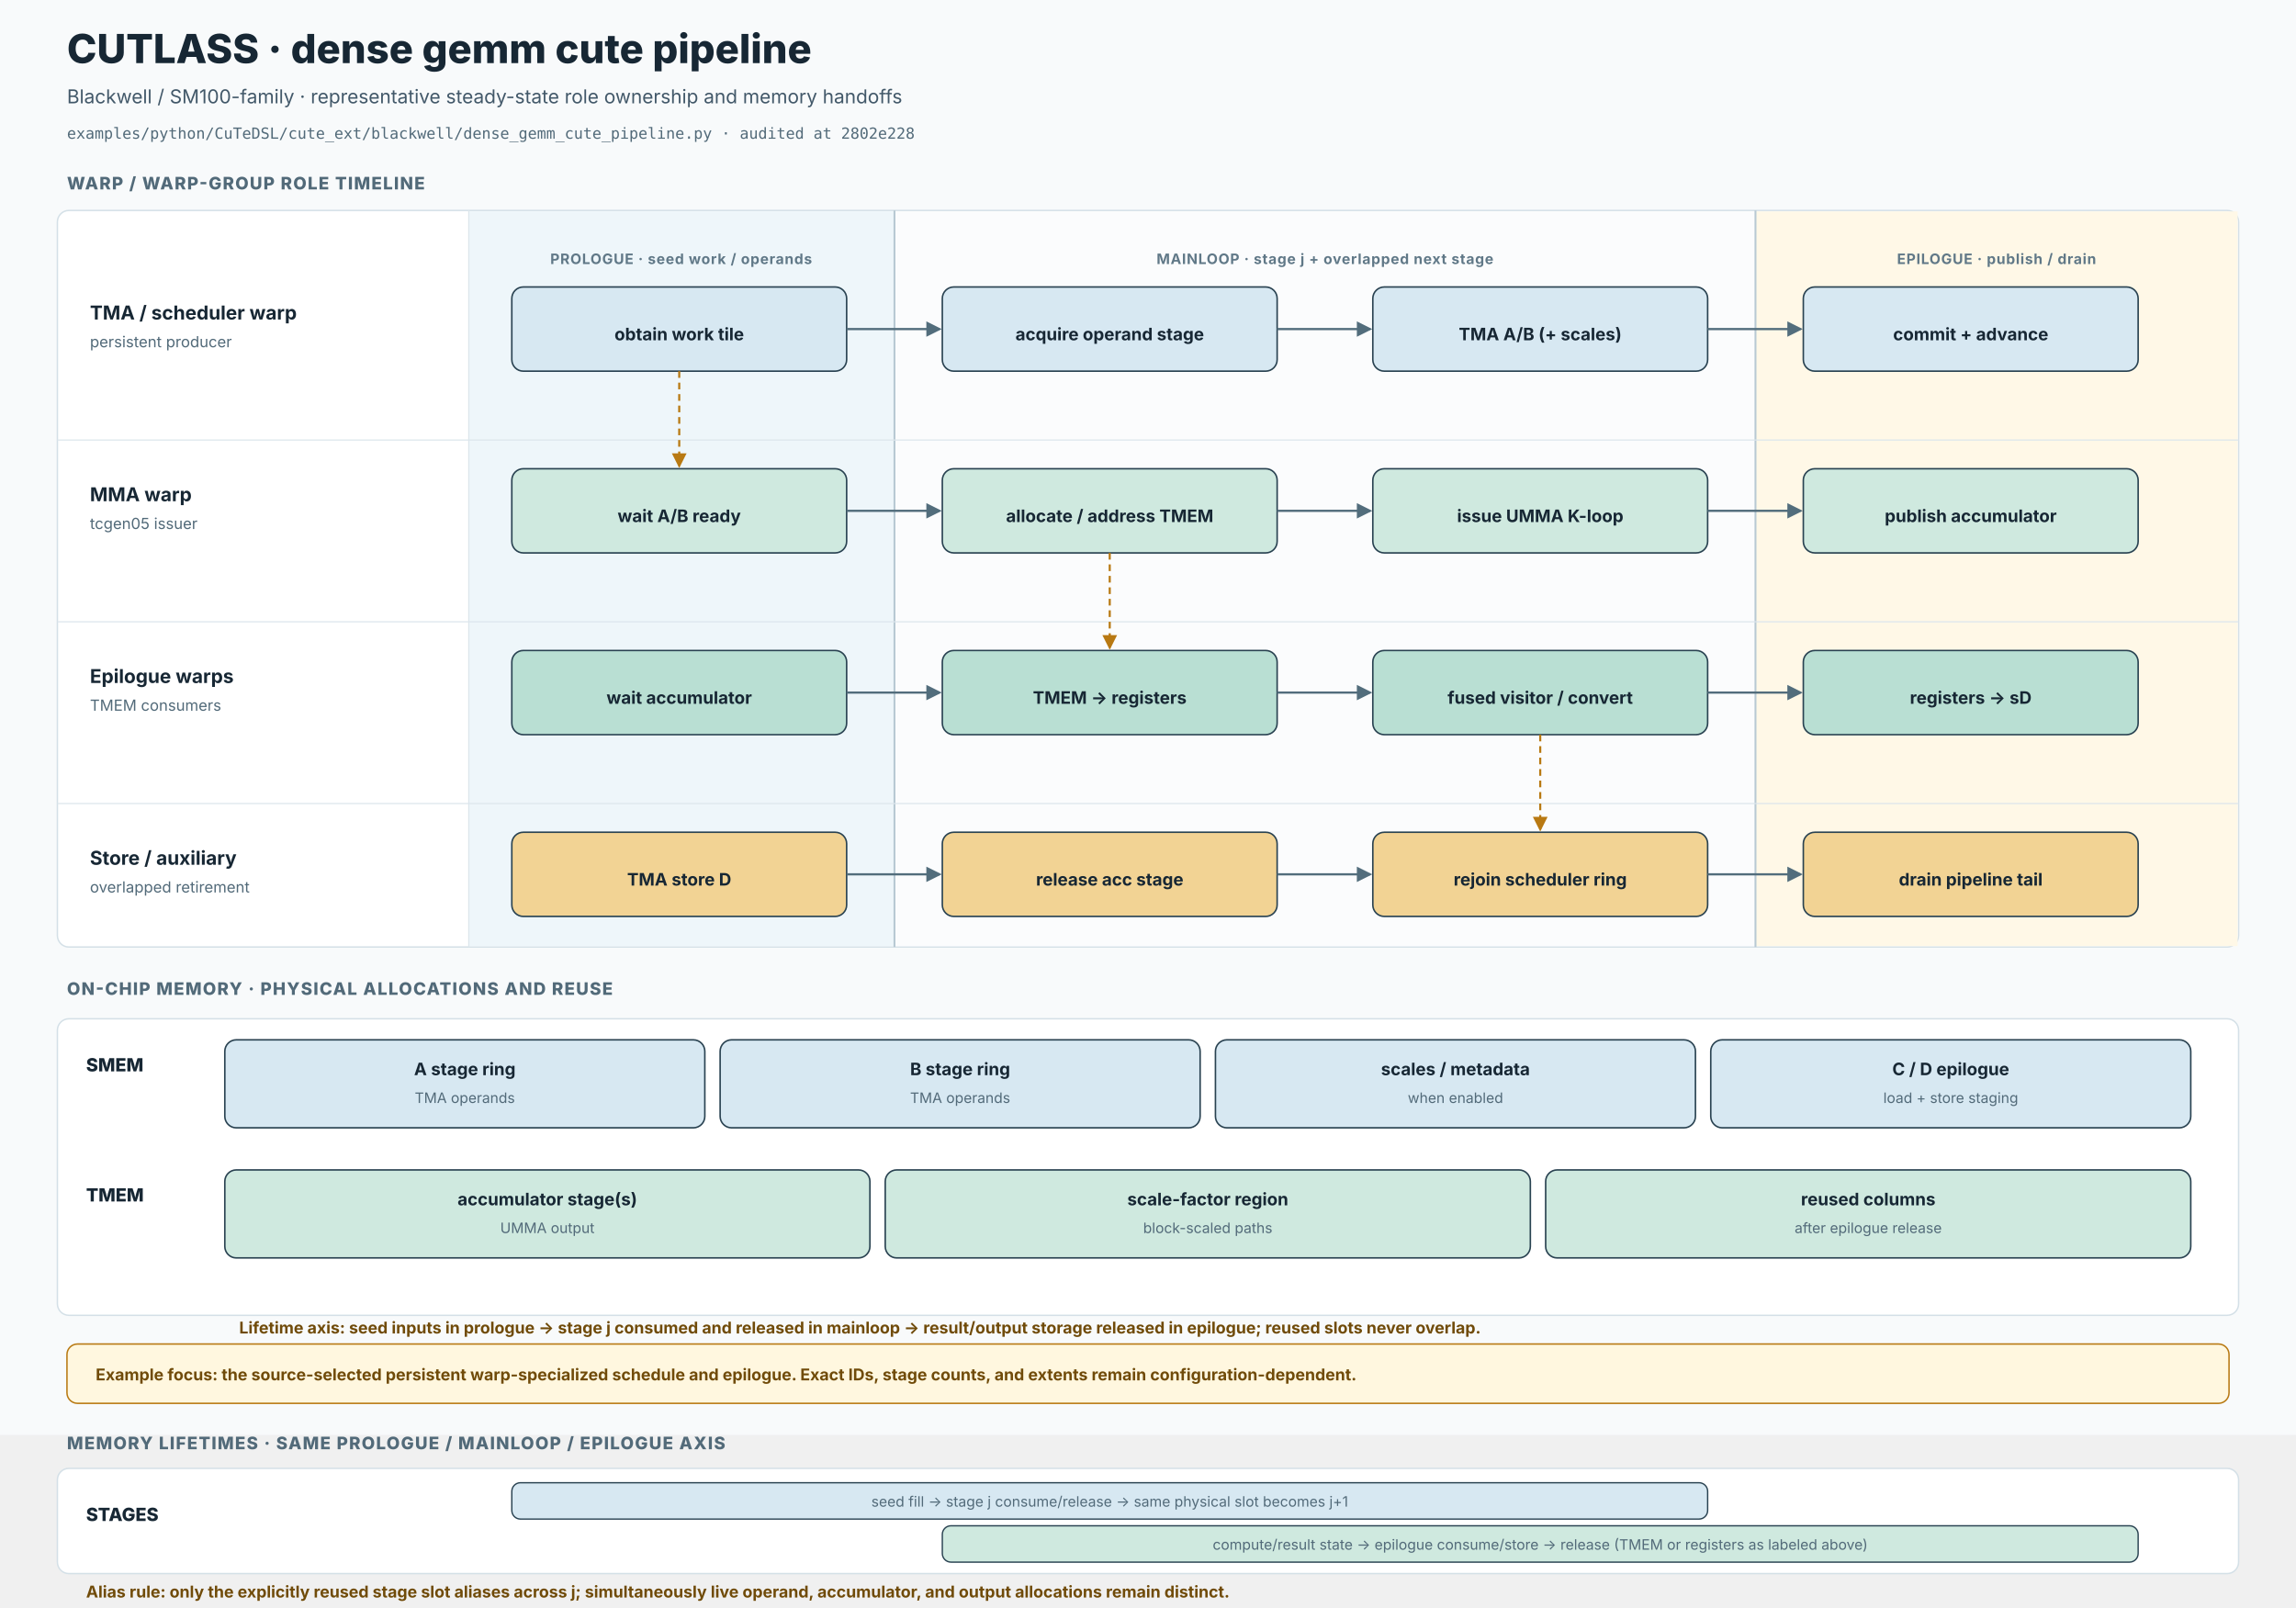
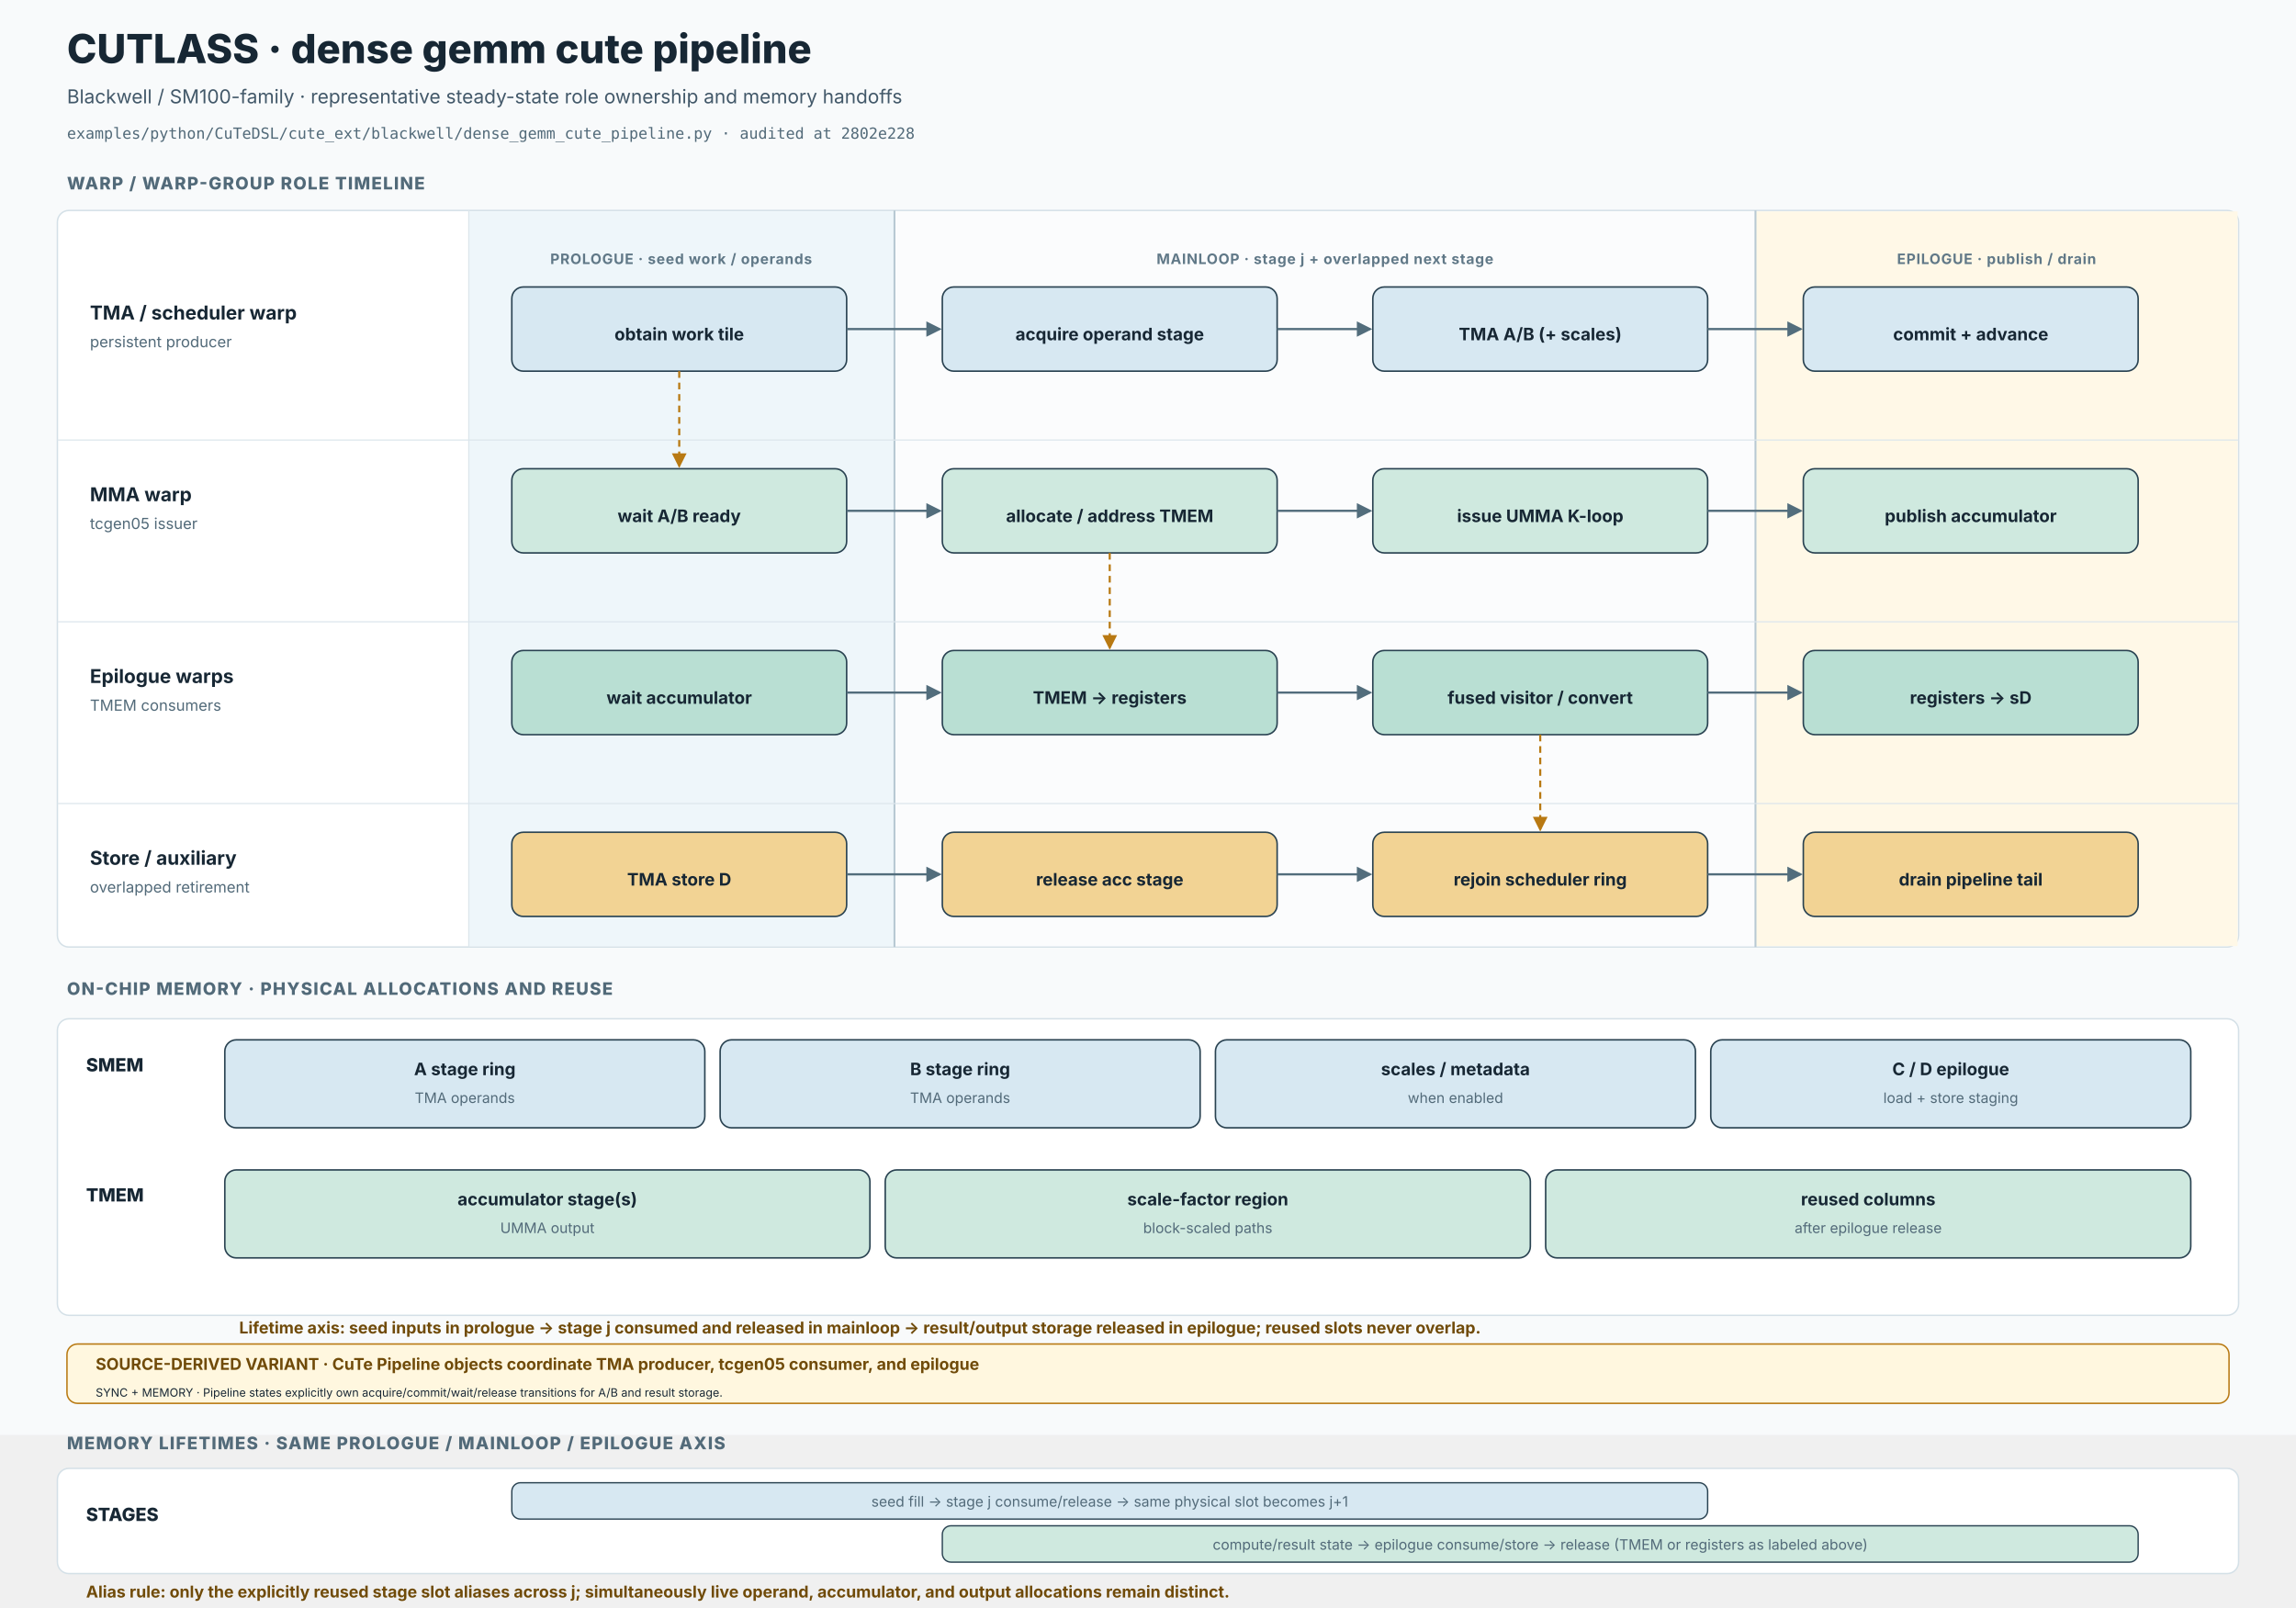
- <svg xmlns="http://www.w3.org/2000/svg" data-authoring="llm-direct" data-authoring-profile="direct-role-memory" data-topic-id="cutlass-warp-specialization" data-graph-id="python-cute-ext-blackwell-dense-gemm-cute-pipeline" data-source-id="cutlass" width="2400" height="1680" viewBox="0 0 2400 1680" role="img" aria-labelledby="title desc">
+ <svg xmlns="http://www.w3.org/2000/svg" data-authoring="llm-direct" data-authoring-profile="direct-role-memory" data-structure-version="three-phase-role-memory-v1" data-kernel-id="python-cute-ext-blackwell-dense-gemm-cute-pipeline" data-topic-id="cutlass-warp-specialization" data-graph-id="python-cute-ext-blackwell-dense-gemm-cute-pipeline" data-source-id="cutlass" width="2400" height="1680" viewBox="0 0 2400 1680" role="img" aria-labelledby="title desc">
  <defs>
    <style>
      text { font-family: Inter, ui-sans-serif, system-ui, -apple-system, BlinkMacSystemFont, "Segoe UI", sans-serif; fill: #172734; }
      .title { font-size: 42px; font-weight: 780; } .subtitle { font-size: 20px; fill: #425869; }
      .source { font-family: ui-monospace, SFMono-Regular, Menlo, Consolas, monospace; font-size: 16px; fill: #526a79; }
      .panel { font-size: 18px; font-weight: 790; fill: #526a79; letter-spacing: 1.2px; }
      .phase { font-size: 15px; font-weight: 720; text-anchor: middle; fill: #607887; letter-spacing: .7px; }
      .role { font-size: 20px; font-weight: 750; } .role-note { font-size: 16px; fill: #526a79; }
      .box { font-size: 18px; font-weight: 700; text-anchor: middle; dominant-baseline: middle; }
      .node, .mem { stroke: #294251; stroke-width: 1.6; } .grid { stroke: #dce6ec; stroke-width: 1.2; }
      .arrow { fill: none; stroke: #526d7c; stroke-width: 2.3; marker-end: url(#arrow); }
      .handoff { fill: none; stroke: #b87912; stroke-width: 2.2; stroke-dasharray: 7 5; marker-end: url(#gold); }
      .memory-label { font-size: 19px; font-weight: 770; } .mem-name { font-size: 18px; font-weight: 740; text-anchor: middle; }
      .mem-note { font-size: 15px; fill: #526a79; text-anchor: middle; } .note { font-size: 17px; font-weight: 650; fill: #704b09; }
    </style>
    <marker id="arrow" viewBox="0 0 10 10" refX="8.5" refY="5" markerWidth="7" markerHeight="7" orient="auto">
      <path d="M0 0L10 5L0 10Z" fill="#526d7c" />
    </marker>
    <marker id="gold" viewBox="0 0 10 10" refX="8.5" refY="5" markerWidth="7" markerHeight="7" orient="auto">
      <path d="M0 0L10 5L0 10Z" fill="#b87912" />
    </marker>
  </defs>
  <rect width="2400" height="1500" fill="#f8fafb" />
  <text class="title" x="70" y="66">CUTLASS · dense gemm cute pipeline</text>
  <text class="subtitle" x="70" y="108">Blackwell / SM100-family · representative steady-state role ownership and memory handoffs</text>
  <text class="source" x="70" y="145">examples/python/CuTeDSL/cute_ext/blackwell/dense_gemm_cute_pipeline.py · audited at 2802e228</text>
  <text class="panel" x="70" y="198">WARP / WARP-GROUP ROLE TIMELINE</text>
  <rect x="60" y="220" width="2280" height="770" rx="12" fill="#fff" stroke="#d4e0e7" stroke-width="1.5" />
  <rect class="phase-band" data-phase-id="prologue" x="490" y="221" width="445" height="768" fill="#eef6fa" />
  <rect class="phase-band" data-phase-id="mainloop" x="935" y="221" width="900" height="768" fill="#fbfcfd" />
  <rect class="phase-band" data-phase-id="epilogue" x="1835" y="221" width="504" height="768" fill="#fff8e7" />
  <line x1="935" y1="220" x2="935" y2="990" stroke="#b8c9d3" stroke-width="2" />
  <line x1="1835" y1="220" x2="1835" y2="990" stroke="#b8c9d3" stroke-width="2" />
  <line class="grid" x1="490" y1="220" x2="490" y2="990" />
  <line class="grid" x1="60" y1="460" x2="2340" y2="460" />
  <line class="grid" x1="60" y1="650" x2="2340" y2="650" />
  <line class="grid" x1="60" y1="840" x2="2340" y2="840" />
  <text class="phase" data-phase-id="prologue" x="712" y="276">PROLOGUE · seed work / operands</text>
  <text class="phase" data-phase-id="mainloop" x="1385" y="276">MAINLOOP · stage j + overlapped next stage</text>
  <text class="phase" data-phase-id="epilogue" x="2087" y="276">EPILOGUE · publish / drain</text>
  <text class="role" x="94" y="334">TMA / scheduler warp</text>
  <text class="role-note" x="94" y="363">persistent producer</text>
  <rect class="node" x="535" y="300" width="350" height="88" rx="12" fill="#d7e8f2" />
  <text class="box" x="710" y="349">obtain work tile</text>
  <rect class="node" x="985" y="300" width="350" height="88" rx="12" fill="#d7e8f2" />
  <text class="box" x="1160" y="349">acquire operand stage</text>
  <path class="arrow" d="M885 344 H982" />
  <rect class="node" x="1435" y="300" width="350" height="88" rx="12" fill="#d7e8f2" />
  <text class="box" x="1610" y="349">TMA A/B (+ scales)</text>
  <path class="arrow" d="M1335 344 H1432" />
  <rect class="node" x="1885" y="300" width="350" height="88" rx="12" fill="#d7e8f2" />
  <text class="box" x="2060" y="349">commit + advance</text>
  <path class="arrow" d="M1785 344 H1882" />
  <text class="role" x="94" y="524">MMA warp</text>
  <text class="role-note" x="94" y="553">tcgen05 issuer</text>
  <rect class="node" x="535" y="490" width="350" height="88" rx="12" fill="#cfe9df" />
  <text class="box" x="710" y="539">wait A/B ready</text>
  <rect class="node" x="985" y="490" width="350" height="88" rx="12" fill="#cfe9df" />
  <text class="box" x="1160" y="539">allocate / address TMEM</text>
  <path class="arrow" d="M885 534 H982" />
  <rect class="node" x="1435" y="490" width="350" height="88" rx="12" fill="#cfe9df" />
  <text class="box" x="1610" y="539">issue UMMA K-loop</text>
  <path class="arrow" d="M1335 534 H1432" />
  <rect class="node" x="1885" y="490" width="350" height="88" rx="12" fill="#cfe9df" />
  <text class="box" x="2060" y="539">publish accumulator</text>
  <path class="arrow" d="M1785 534 H1882" />
  <text class="role" x="94" y="714">Epilogue warps</text>
  <text class="role-note" x="94" y="743">TMEM consumers</text>
  <rect class="node" x="535" y="680" width="350" height="88" rx="12" fill="#b9dfd3" />
  <text class="box" x="710" y="729">wait accumulator</text>
  <rect class="node" x="985" y="680" width="350" height="88" rx="12" fill="#b9dfd3" />
  <text class="box" x="1160" y="729">TMEM → registers</text>
  <path class="arrow" d="M885 724 H982" />
  <rect class="node" x="1435" y="680" width="350" height="88" rx="12" fill="#b9dfd3" />
  <text class="box" x="1610" y="729">fused visitor / convert</text>
  <path class="arrow" d="M1335 724 H1432" />
  <rect class="node" x="1885" y="680" width="350" height="88" rx="12" fill="#b9dfd3" />
  <text class="box" x="2060" y="729">registers → sD</text>
  <path class="arrow" d="M1785 724 H1882" />
  <text class="role" x="94" y="904">Store / auxiliary</text>
  <text class="role-note" x="94" y="933">overlapped retirement</text>
  <rect class="node" x="535" y="870" width="350" height="88" rx="12" fill="#f2d394" />
  <text class="box" x="710" y="919">TMA store D</text>
  <rect class="node" x="985" y="870" width="350" height="88" rx="12" fill="#f2d394" />
  <text class="box" x="1160" y="919">release acc stage</text>
  <path class="arrow" d="M885 914 H982" />
  <rect class="node" x="1435" y="870" width="350" height="88" rx="12" fill="#f2d394" />
  <text class="box" x="1610" y="919">rejoin scheduler ring</text>
  <path class="arrow" d="M1335 914 H1432" />
  <rect class="node" x="1885" y="870" width="350" height="88" rx="12" fill="#f2d394" />
  <text class="box" x="2060" y="919">drain pipeline tail</text>
  <path class="arrow" d="M1785 914 H1882" />
  <path class="handoff" d="M710 388 V487" />
  <path class="handoff" d="M1160 578 V677" />
  <path class="handoff" d="M1610 768 V867" />
  <text class="panel" x="70" y="1040">ON-CHIP MEMORY · PHYSICAL ALLOCATIONS AND REUSE</text>
  <rect x="60" y="1065" width="2280" height="310" rx="12" fill="#fff" stroke="#d4e0e7" stroke-width="1.5" />
  <text class="memory-label" x="90" y="1120">SMEM</text>
  <rect class="mem" x="235.0" y="1087" width="501.75" height="92" rx="12" fill="#d7e8f2" />
  <text class="mem-name" x="485.875" y="1124">A stage ring</text>
  <text class="mem-note" x="485.875" y="1153">TMA operands</text>
  <rect class="mem" x="752.75" y="1087" width="501.75" height="92" rx="12" fill="#d7e8f2" />
  <text class="mem-name" x="1003.625" y="1124">B stage ring</text>
  <text class="mem-note" x="1003.625" y="1153">TMA operands</text>
  <rect class="mem" x="1270.5" y="1087" width="501.75" height="92" rx="12" fill="#d7e8f2" />
  <text class="mem-name" x="1521.375" y="1124">scales / metadata</text>
  <text class="mem-note" x="1521.375" y="1153">when enabled</text>
  <rect class="mem" x="1788.25" y="1087" width="501.75" height="92" rx="12" fill="#d7e8f2" />
  <text class="mem-name" x="2039.125" y="1124">C / D epilogue</text>
  <text class="mem-note" x="2039.125" y="1153">load + store staging</text>
  <text class="memory-label" x="90" y="1256">TMEM</text>
  <rect class="mem" x="235.0" y="1223" width="674.333" height="92" rx="12" fill="#cfe9df" />
  <text class="mem-name" x="572.167" y="1260">accumulator stage(s)</text>
  <text class="mem-note" x="572.167" y="1289">UMMA output</text>
  <rect class="mem" x="925.333" y="1223" width="674.333" height="92" rx="12" fill="#cfe9df" />
  <text class="mem-name" x="1262.5" y="1260">scale-factor region</text>
  <text class="mem-note" x="1262.5" y="1289">block-scaled paths</text>
  <rect class="mem" x="1615.667" y="1223" width="674.333" height="92" rx="12" fill="#cfe9df" />
  <text class="mem-name" x="1952.833" y="1260">reused columns</text>
  <text class="mem-note" x="1952.833" y="1289">after epilogue release</text>
  <text class="note" x="250" y="1394">Lifetime axis: seed inputs in prologue → stage j consumed and released in mainloop → result/output storage released in epilogue; reused slots never overlap.</text>
  <rect x="70" y="1405" width="2260" height="62" rx="11" fill="#fff7df" stroke="#b87912" stroke-width="1.5" />
-   <text class="note" x="100" y="1443">Example focus: the source-selected persistent warp-specialized schedule and epilogue. Exact IDs, stage counts, and extents remain configuration-dependent.</text>
+   <g class="source-specific" data-source-locator="examples/python/CuTeDSL/cute_ext/blackwell/dense_gemm_cute_pipeline.py">
+     <text class="note" x="100" y="1432">SOURCE-DERIVED VARIANT · CuTe Pipeline objects coordinate TMA producer, tcgen05 consumer, and epilogue</text>
+     <text class="source-delta" x="100" y="1460">SYNC + MEMORY · Pipeline states explicitly own acquire/commit/wait/release transitions for A/B and result storage.</text>
+   </g>
  <text class="panel" x="70" y="1515">MEMORY LIFETIMES · SAME PROLOGUE / MAINLOOP / EPILOGUE AXIS</text>
  <rect x="60" y="1535" width="2280" height="110" rx="12" fill="#fff" stroke="#d4e0e7" stroke-width="1.5" />
  <text class="memory-label" x="90" y="1590">STAGES</text>
  <g class="resource-lifetime" data-resource-id="operand-stage">
    <rect class="life-box" x="535" y="1550" width="1250" height="38" rx="9" fill="#d7e8f2" stroke="#294251" stroke-width="1.4" />
    <text class="mem-note" x="1160" y="1575">seed fill → stage j consume/release → same physical slot becomes j+1</text>
  </g>
  <g class="resource-lifetime" data-resource-id="result-state">
    <rect class="life-box" x="985" y="1595" width="1250" height="38" rx="9" fill="#cfe9df" stroke="#294251" stroke-width="1.4" />
    <text class="mem-note" x="1610" y="1620">compute/result state → epilogue consume/store → release (TMEM or registers as labeled above)</text>
  </g>
  <text class="note" x="90" y="1670">Alias rule: only the explicitly reused stage slot aliases across j; simultaneously live operand, accumulator, and output allocations remain distinct.</text>
</svg>
